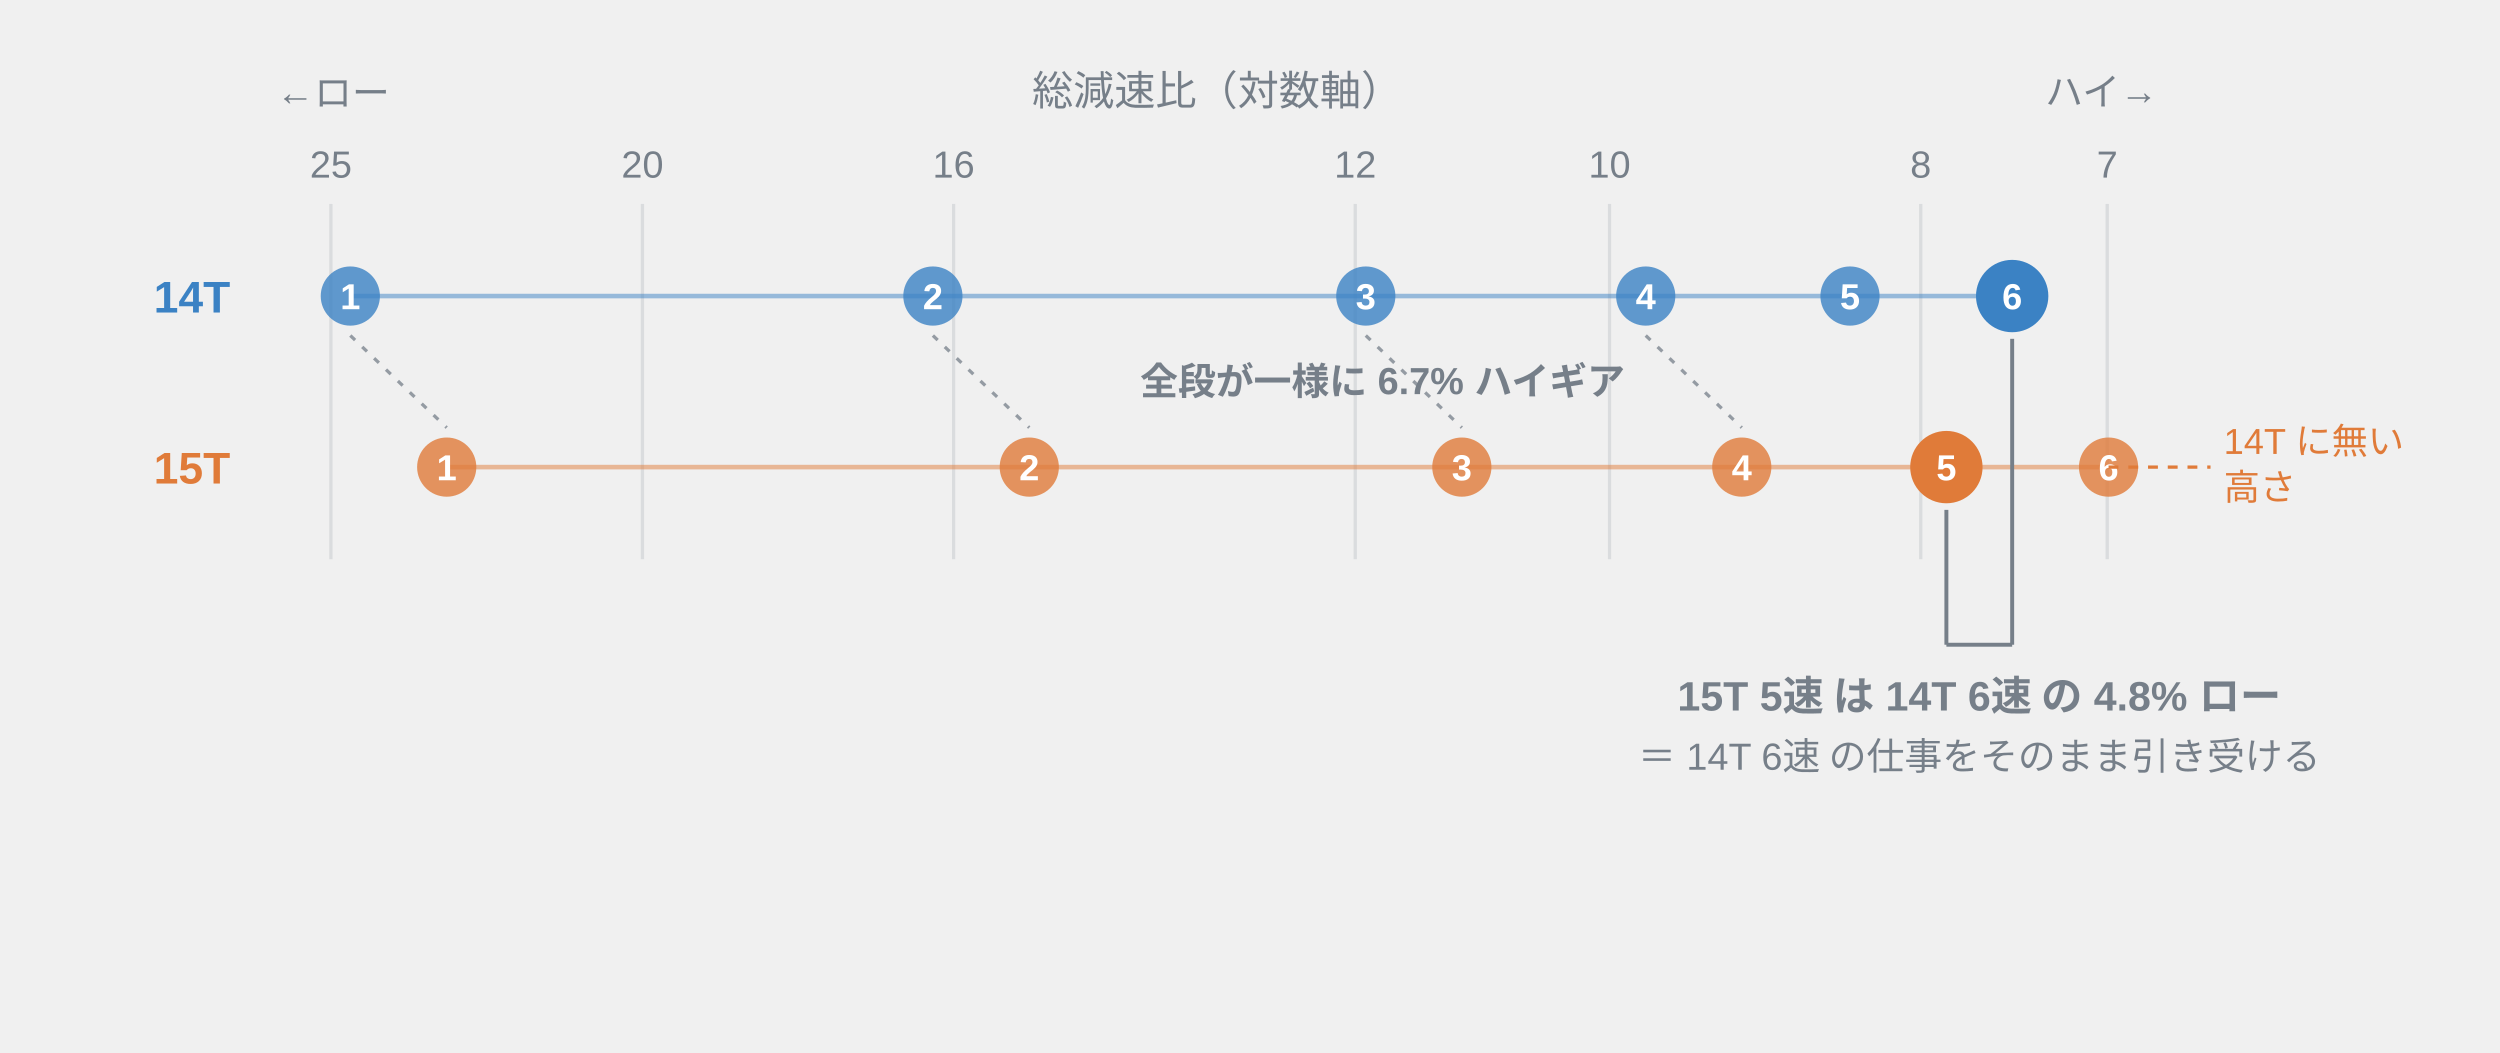
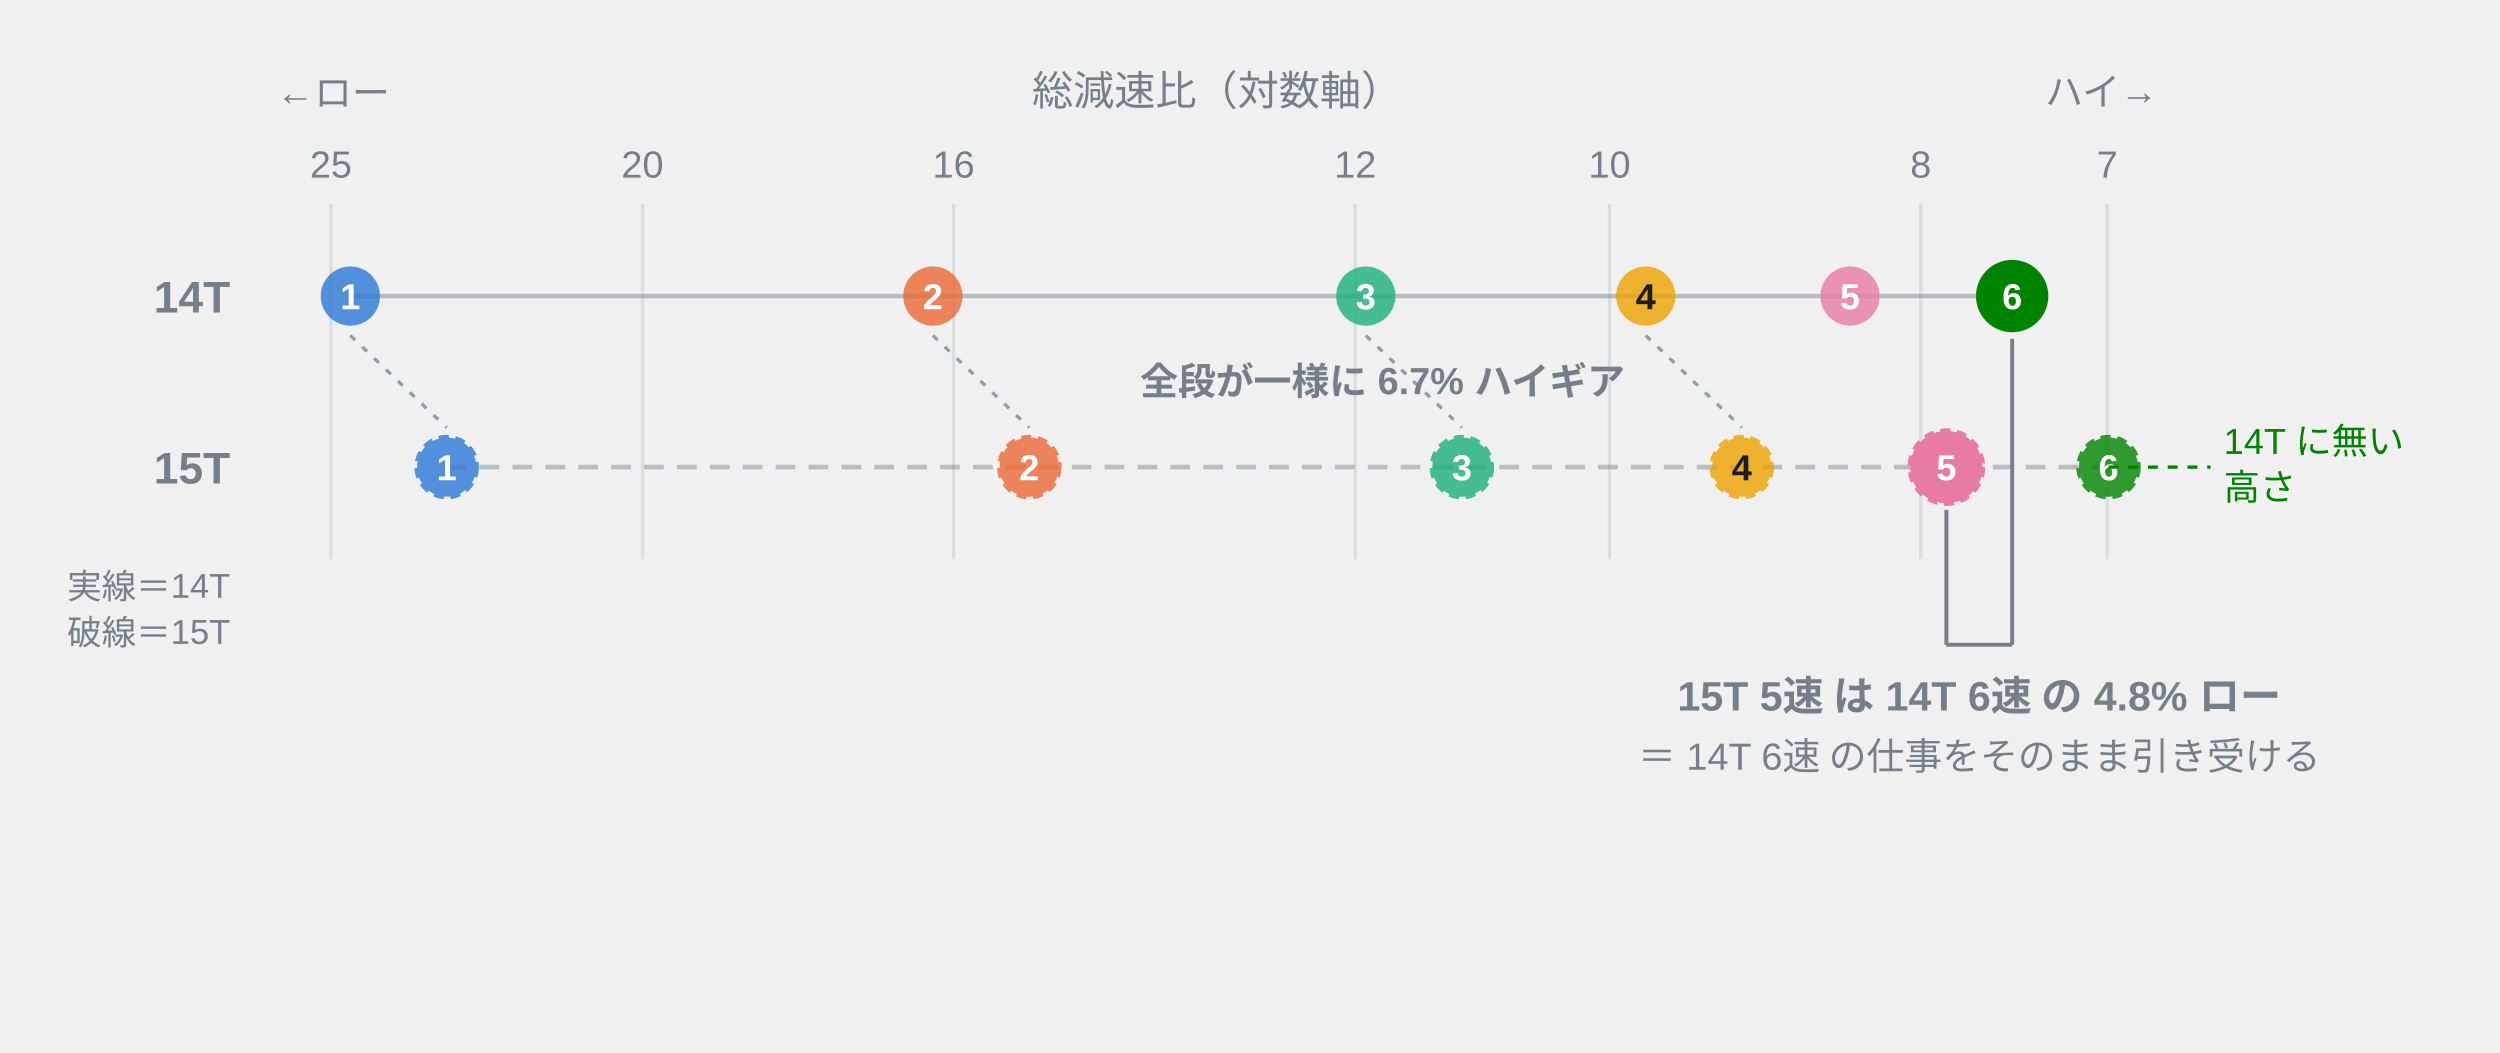
<svg xmlns="http://www.w3.org/2000/svg" viewBox="0 0 760 320" width="760" height="320" font-family="-apple-system,'Helvetica Neue',Arial,'Hiragino Sans',Meiryo,sans-serif" role="img">
  <line x1="100.6" y1="62" x2="100.6" y2="170" stroke="#808a94" stroke-width="1" opacity="0.2" />
  <text x="100.6" y="54.0" font-size="11.5" fill="#767f89" text-anchor="middle" font-weight="normal">25</text>
  <line x1="195.3" y1="62" x2="195.3" y2="170" stroke="#808a94" stroke-width="1" opacity="0.2" />
  <text x="195.3" y="54.0" font-size="11.5" fill="#767f89" text-anchor="middle" font-weight="normal">20</text>
  <line x1="289.9" y1="62" x2="289.9" y2="170" stroke="#808a94" stroke-width="1" opacity="0.2" />
  <text x="289.9" y="54.0" font-size="11.5" fill="#767f89" text-anchor="middle" font-weight="normal">16</text>
  <line x1="412.0" y1="62" x2="412.0" y2="170" stroke="#808a94" stroke-width="1" opacity="0.2" />
  <text x="412.0" y="54.0" font-size="11.5" fill="#767f89" text-anchor="middle" font-weight="normal">12</text>
  <line x1="489.3" y1="62" x2="489.3" y2="170" stroke="#808a94" stroke-width="1" opacity="0.2" />
  <text x="489.3" y="54.0" font-size="11.5" fill="#767f89" text-anchor="middle" font-weight="normal">10</text>
  <line x1="583.9" y1="62" x2="583.9" y2="170" stroke="#808a94" stroke-width="1" opacity="0.2" />
  <text x="583.9" y="54.0" font-size="11.5" fill="#767f89" text-anchor="middle" font-weight="normal">8</text>
  <line x1="640.6" y1="62" x2="640.6" y2="170" stroke="#808a94" stroke-width="1" opacity="0.2" />
  <text x="640.6" y="54.0" font-size="11.5" fill="#767f89" text-anchor="middle" font-weight="normal">7</text>
  <text x="370.0" y="32.0" font-size="12.5" fill="#767f89" text-anchor="middle" font-weight="normal">総減速比（対数軸）</text>
  <text x="84.0" y="32.0" font-size="11.5" fill="#767f89" text-anchor="start" font-weight="normal">←ロー</text>
  <text x="656.0" y="32.0" font-size="11.5" fill="#767f89" text-anchor="end" font-weight="normal">ハイ→</text>
-   <text x="70.0" y="95.0" font-size="13.5" fill="#3b82c4" text-anchor="end" font-weight="600">14T</text>
-   <line x1="106.5" y1="90" x2="611.7" y2="90" stroke="#3b82c4" stroke-width="1.4" opacity="0.5" />
-   <circle cx="106.5" cy="90" r="9" fill="#3b82c4" opacity="0.8" />
+   <text x="70.0" y="95.0" font-size="13.5" fill="#767f89" text-anchor="end" font-weight="600">14T</text>
+   <line x1="106.5" y1="90" x2="611.7" y2="90" stroke="#767f89" stroke-width="1.4" opacity="0.45" />
+   <circle cx="106.5" cy="90" r="9" fill="#2a78d6" opacity="0.8" />
  <text x="106.5" y="94" font-size="11" fill="#ffffff" text-anchor="middle" font-weight="600">1</text>
-   <circle cx="283.6" cy="90" r="9" fill="#3b82c4" opacity="0.8" />
+   <circle cx="283.6" cy="90" r="9" fill="#eb6834" opacity="0.8" />
  <text x="283.6" y="94" font-size="11" fill="#ffffff" text-anchor="middle" font-weight="600">2</text>
-   <circle cx="415.2" cy="90" r="9" fill="#3b82c4" opacity="0.8" />
+   <circle cx="415.2" cy="90" r="9" fill="#1baf7a" opacity="0.8" />
  <text x="415.2" y="94" font-size="11" fill="#ffffff" text-anchor="middle" font-weight="600">3</text>
-   <circle cx="500.3" cy="90" r="9" fill="#3b82c4" opacity="0.8" />
-   <text x="500.3" y="94" font-size="11" fill="#ffffff" text-anchor="middle" font-weight="600">4</text>
-   <circle cx="562.4" cy="90" r="9" fill="#3b82c4" opacity="0.8" />
+   <circle cx="500.3" cy="90" r="9" fill="#eda100" opacity="0.8" />
+   <text x="500.3" y="94" font-size="11" fill="#1c1c1c" text-anchor="middle" font-weight="600">4</text>
+   <circle cx="562.4" cy="90" r="9" fill="#e87ba4" opacity="0.8" />
  <text x="562.4" y="94" font-size="11" fill="#ffffff" text-anchor="middle" font-weight="600">5</text>
-   <circle cx="611.7" cy="90" r="11" fill="#3b82c4" opacity="1.0" />
+   <circle cx="611.7" cy="90" r="11" fill="#008300" opacity="1.0" />
  <text x="611.7" y="94" font-size="11" fill="#ffffff" text-anchor="middle" font-weight="600">6</text>
-   <text x="70.0" y="147.0" font-size="13.5" fill="#e07b39" text-anchor="end" font-weight="600">15T</text>
-   <line x1="135.8" y1="142" x2="641.0" y2="142" stroke="#e07b39" stroke-width="1.4" opacity="0.5" />
-   <circle cx="135.8" cy="142" r="9" fill="#e07b39" opacity="0.8" />
+   <text x="70.0" y="147.0" font-size="13.5" fill="#767f89" text-anchor="end" font-weight="600">15T</text>
+   <line x1="135.8" y1="142" x2="641.0" y2="142" stroke="#767f89" stroke-width="1.4" opacity="0.45" stroke-dasharray="6 4" />
+   <circle cx="135.8" cy="142" r="9" fill="#2a78d6" opacity="0.8" stroke="#2a78d6" stroke-width="1.6" stroke-dasharray="3 2" />
  <text x="135.8" y="146" font-size="11" fill="#ffffff" text-anchor="middle" font-weight="600">1</text>
-   <circle cx="312.9" cy="142" r="9" fill="#e07b39" opacity="0.8" />
+   <circle cx="312.9" cy="142" r="9" fill="#eb6834" opacity="0.8" stroke="#eb6834" stroke-width="1.6" stroke-dasharray="3 2" />
  <text x="312.9" y="146" font-size="11" fill="#ffffff" text-anchor="middle" font-weight="600">2</text>
-   <circle cx="444.4" cy="142" r="9" fill="#e07b39" opacity="0.8" />
+   <circle cx="444.4" cy="142" r="9" fill="#1baf7a" opacity="0.8" stroke="#1baf7a" stroke-width="1.6" stroke-dasharray="3 2" />
  <text x="444.4" y="146" font-size="11" fill="#ffffff" text-anchor="middle" font-weight="600">3</text>
-   <circle cx="529.5" cy="142" r="9" fill="#e07b39" opacity="0.8" />
-   <text x="529.5" y="146" font-size="11" fill="#ffffff" text-anchor="middle" font-weight="600">4</text>
-   <circle cx="591.7" cy="142" r="11" fill="#e07b39" opacity="1.0" />
+   <circle cx="529.5" cy="142" r="9" fill="#eda100" opacity="0.8" stroke="#eda100" stroke-width="1.6" stroke-dasharray="3 2" />
+   <text x="529.5" y="146" font-size="11" fill="#1c1c1c" text-anchor="middle" font-weight="600">4</text>
+   <circle cx="591.7" cy="142" r="11" fill="#e87ba4" opacity="1.0" stroke="#e87ba4" stroke-width="1.6" stroke-dasharray="3 2" />
  <text x="591.7" y="146" font-size="11" fill="#ffffff" text-anchor="middle" font-weight="600">5</text>
-   <circle cx="641.0" cy="142" r="9" fill="#e07b39" opacity="0.8" />
+   <circle cx="641.0" cy="142" r="9" fill="#008300" opacity="0.8" stroke="#008300" stroke-width="1.6" stroke-dasharray="3 2" />
  <text x="641.0" y="146" font-size="11" fill="#ffffff" text-anchor="middle" font-weight="600">6</text>
  <line x1="106.5" y1="102" x2="135.8" y2="130" stroke="#767f89" stroke-width="1" stroke-dasharray="2 3" opacity="0.75" />
  <line x1="283.6" y1="102" x2="312.9" y2="130" stroke="#767f89" stroke-width="1" stroke-dasharray="2 3" opacity="0.75" />
  <line x1="415.2" y1="102" x2="444.4" y2="130" stroke="#767f89" stroke-width="1" stroke-dasharray="2 3" opacity="0.75" />
  <line x1="500.3" y1="102" x2="529.5" y2="130" stroke="#767f89" stroke-width="1" stroke-dasharray="2 3" opacity="0.75" />
  <text x="346.6" y="120.0" font-size="11.5" fill="#767f89" text-anchor="start" font-weight="600">全段が一様に 6.7% ハイギア</text>
-   <line x1="641.0" y1="142" x2="672.0" y2="142" stroke="#e07b39" stroke-width="1" stroke-dasharray="3 3" />
-   <text x="676.0" y="138.0" font-size="11" fill="#e07b39" text-anchor="start" font-weight="normal">14T に無い</text>
-   <text x="676.0" y="152.0" font-size="11" fill="#e07b39" text-anchor="start" font-weight="normal">高さ</text>
+   <line x1="641.0" y1="142" x2="672.0" y2="142" stroke="#008300" stroke-width="1" stroke-dasharray="3 3" />
+   <text x="676.0" y="138.0" font-size="11" fill="#008300" text-anchor="start" font-weight="normal">14T に無い</text>
+   <text x="676.0" y="152.0" font-size="11" fill="#008300" text-anchor="start" font-weight="normal">高さ</text>
+   <text x="70.0" y="182.0" font-size="10.5" fill="#767f89" text-anchor="end" font-weight="normal">実線＝14T</text>
+   <text x="70.0" y="196.0" font-size="10.5" fill="#767f89" text-anchor="end" font-weight="normal">破線＝15T</text>
  <path d="M611.7,103 L611.7,196 M591.7,155 L591.7,196" stroke="#767f89" stroke-width="1.2" />
  <line x1="611.7" y1="196" x2="591.7" y2="196" stroke="#767f89" stroke-width="1.2" />
  <text x="601.7" y="216.0" font-size="12.5" fill="#767f89" text-anchor="middle" font-weight="600">15T 5速 は 14T 6速 の 4.8% ロー</text>
  <text x="601.7" y="234.0" font-size="11.5" fill="#767f89" text-anchor="middle" font-weight="normal">＝ 14T 6速 の仕事をそのまま引き受ける</text>
</svg>
